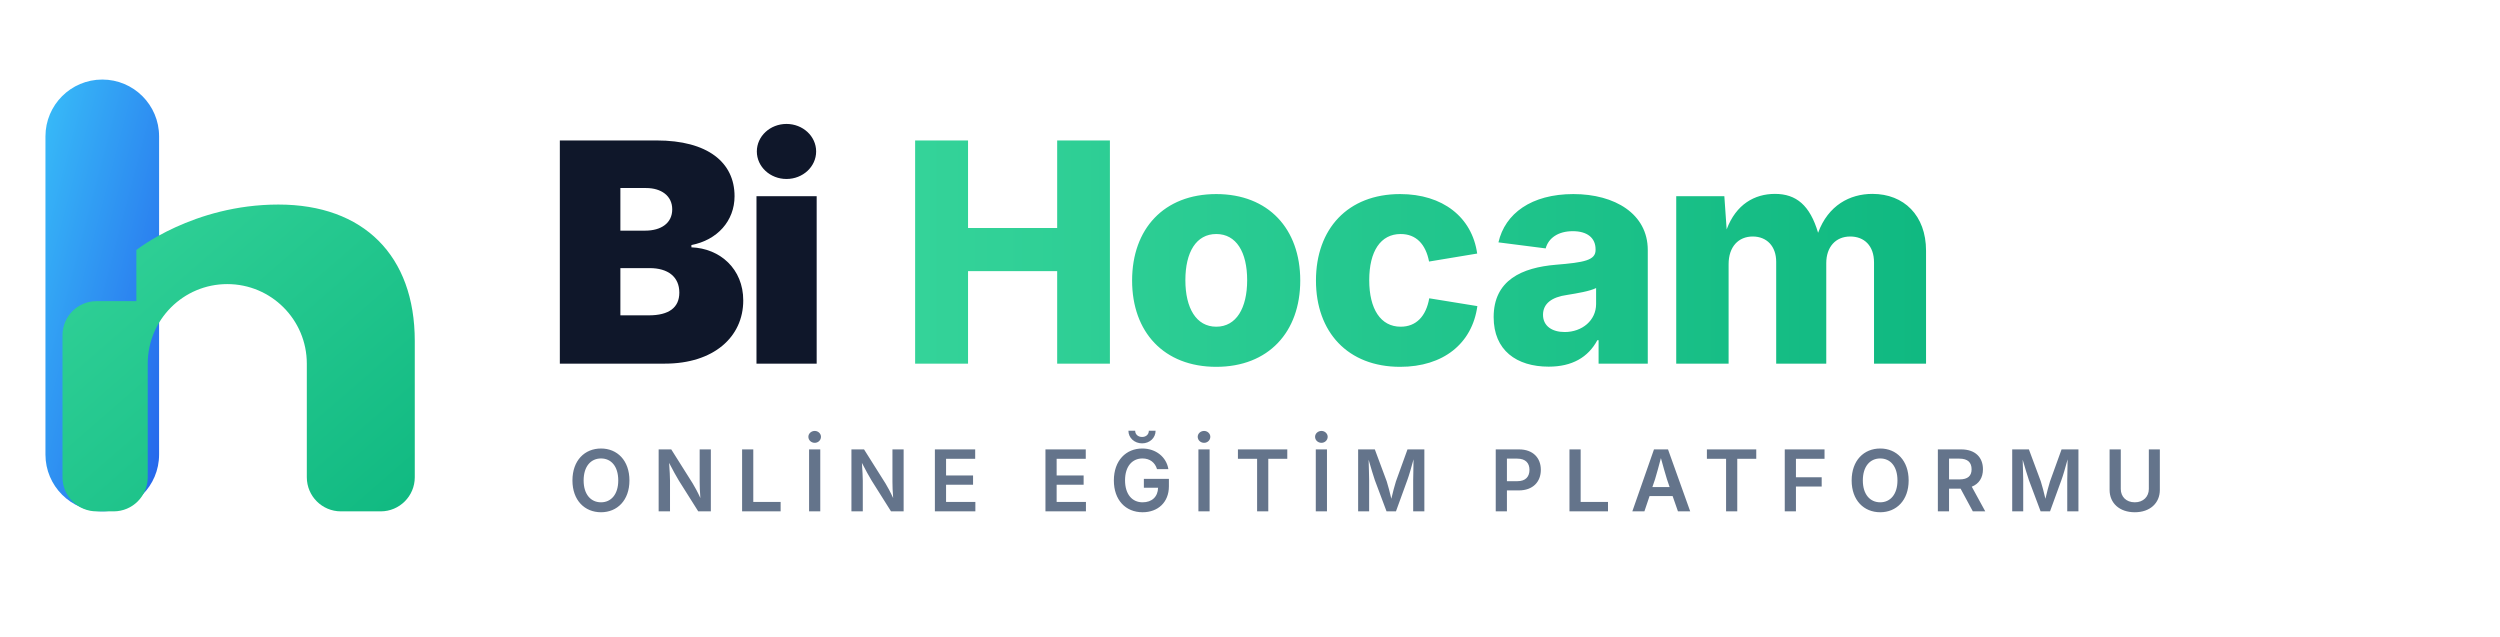
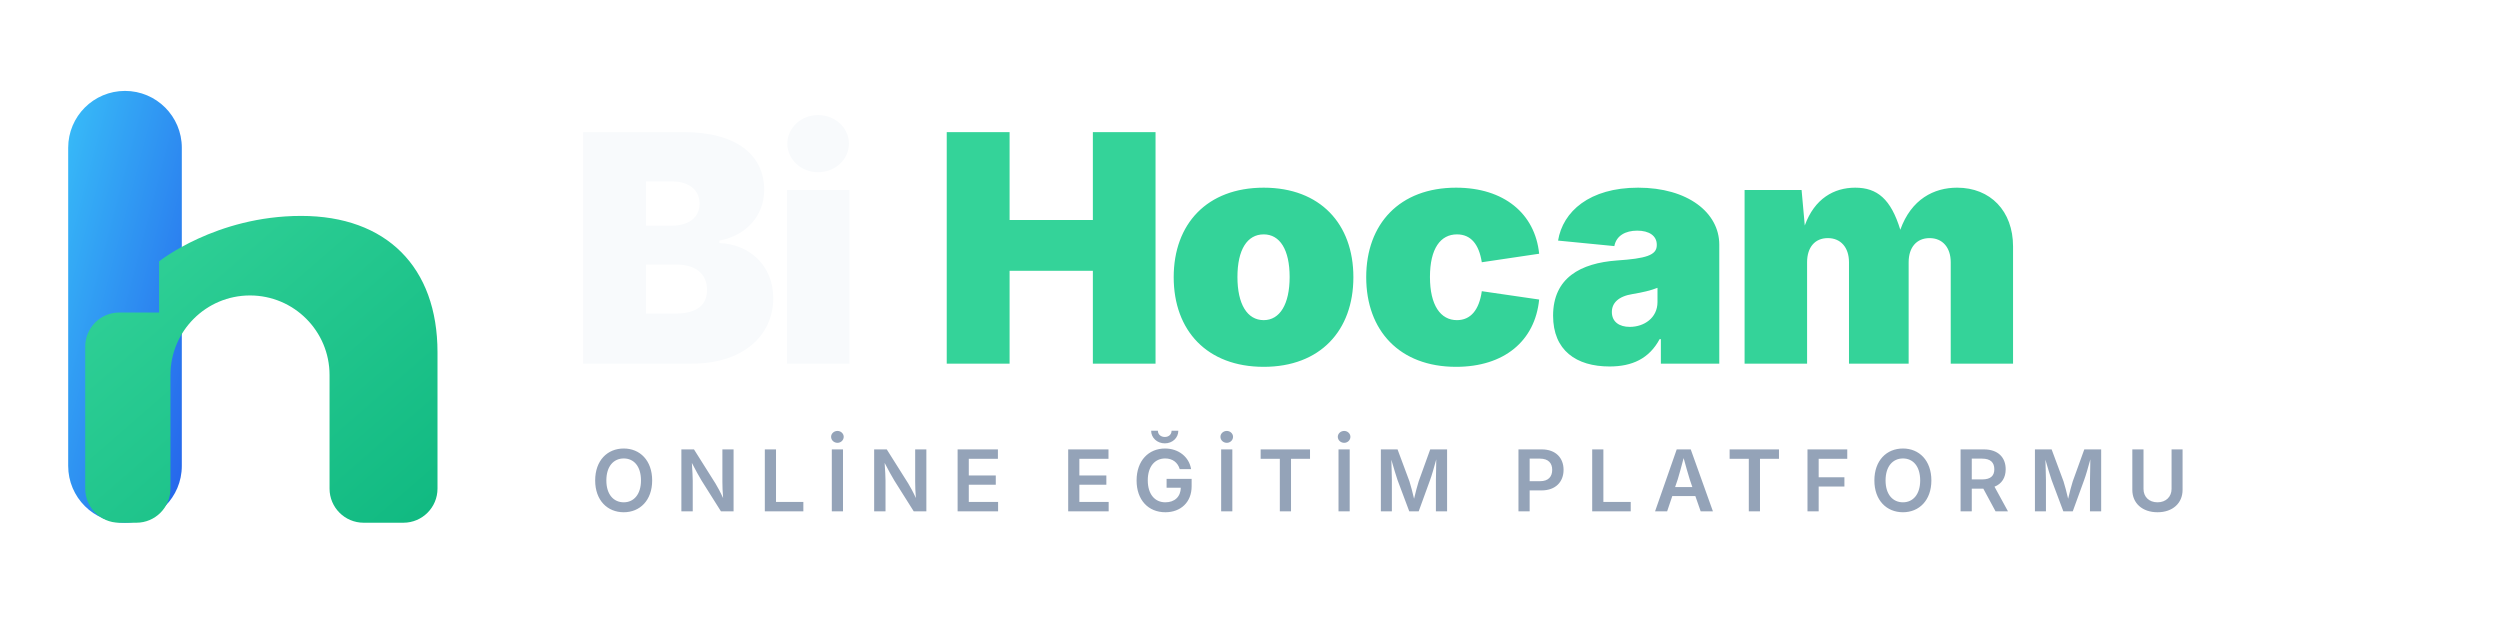
<svg xmlns="http://www.w3.org/2000/svg" width="220" height="56" viewBox="0 0 220 56" fill="none">
  <defs>
-     <linearGradient id="bihocamStemGrad" x1="0%" y1="0%" x2="100%" y2="100%">
+     <linearGradient id="bhBlueStem" x1="0%" y1="0%" x2="100%" y2="100%">
      <stop offset="0%" stop-color="#38BDF8" />
      <stop offset="100%" stop-color="#2563EB" />
    </linearGradient>
-     <linearGradient id="bihocamArchGrad" x1="0%" y1="0%" x2="100%" y2="100%">
-       <stop offset="0%" stop-color="#34D399" />
-       <stop offset="100%" stop-color="#10B981" />
-     </linearGradient>
-     <linearGradient id="bihocamHocamGrad" x1="0%" y1="0%" x2="100%" y2="0%">
+     <linearGradient id="bhGreenArch" x1="0%" y1="0%" x2="100%" y2="100%">
      <stop offset="0%" stop-color="#34D399" />
      <stop offset="100%" stop-color="#10B981" />
    </linearGradient>
  </defs>
-   <g transform="translate(4, 5)">
-     <rect x="0" y="2" width="10" height="38" rx="5" fill="url(#bihocamStemGrad)" />
-     <path d="M8 17C8 17 13 13 20.5 13C28 13 32.5 17.5 32.5 25V37C32.5 38.657 31.157 40 29.5 40H26C24.343 40 23 38.657 23 37V27C23 23.134 19.866 20 16 20C12.134 20 9 23.134 9 27V37C9 38.657 7.657 40 6 40H4.5C2.843 40 1.5 38.657 1.5 37V24.5C1.5 22.843 2.843 21.5 4.5 21.5H8V17Z" fill="url(#bihocamArchGrad)" />
+ 
+   {/* Left Monogram Symbol */}
+   <g transform="translate(6, 6)">
+     <rect x="0" y="2" width="10" height="38" rx="5" fill="url(#bhBlueStem)" />
+     <path d="M8 17C8 17 13 13 20.5 13C28 13 32.5 17.5 32.5 25V37C32.5 38.657 31.157 40 29.5 40H26C24.343 40 23 38.657 23 37V27C23 23.134 19.866 20 16 20C12.134 20 9 23.134 9 27V37C9 38.657 7.657 40 6 40H4.5C2.843 40 1.5 38.657 1.5 37V24.5C1.5 22.843 2.843 21.5 4.5 21.5H8V17Z" fill="url(#bhGreenArch)" />
  </g>
-   <g transform="translate(48, 32)">
-     <text x="0" y="0" font-family="'Plus Jakarta Sans', system-ui, -apple-system, sans-serif" font-weight="900" font-size="27" fill="#0F172A" letter-spacing="-0.03em">Bi</text>
-     <text x="31" y="0" font-family="'Plus Jakarta Sans', system-ui, -apple-system, sans-serif" font-weight="800" font-size="27" fill="url(#bihocamHocamGrad)" letter-spacing="-0.02em">Hocam</text>
+ 
+   {/* Wordmark: "BiHocam" */}
+   <g transform="translate(50, 32)">
+     <text x="0" y="0" font-family="'Plus Jakarta Sans', system-ui, -apple-system, sans-serif" font-weight="900" font-size="28" fill="#F8FAFC" letter-spacing="-0.03em">
+       Bi
+     </text>
+     <text x="32" y="0" font-family="'Plus Jakarta Sans', system-ui, -apple-system, sans-serif" font-weight="900" font-size="28" fill="#34D399" letter-spacing="-0.02em">
+       Hocam
+     </text>
  </g>
-   <text x="50" y="45" font-family="'Inter', system-ui, -apple-system, sans-serif" font-weight="600" font-size="7.5" fill="#64748B" letter-spacing="0.22em">
+ 
+   {/* Subtitle: "ONLİNE EĞİTİM PLATFORMU" */}
+   <text x="52" y="45" font-family="'Inter', system-ui, -apple-system, sans-serif" font-weight="600" font-size="7.5" fill="#94A3B8" letter-spacing="0.22em">
    ONLİNE EĞİTİM PLATFORMU
  </text>
</svg>
